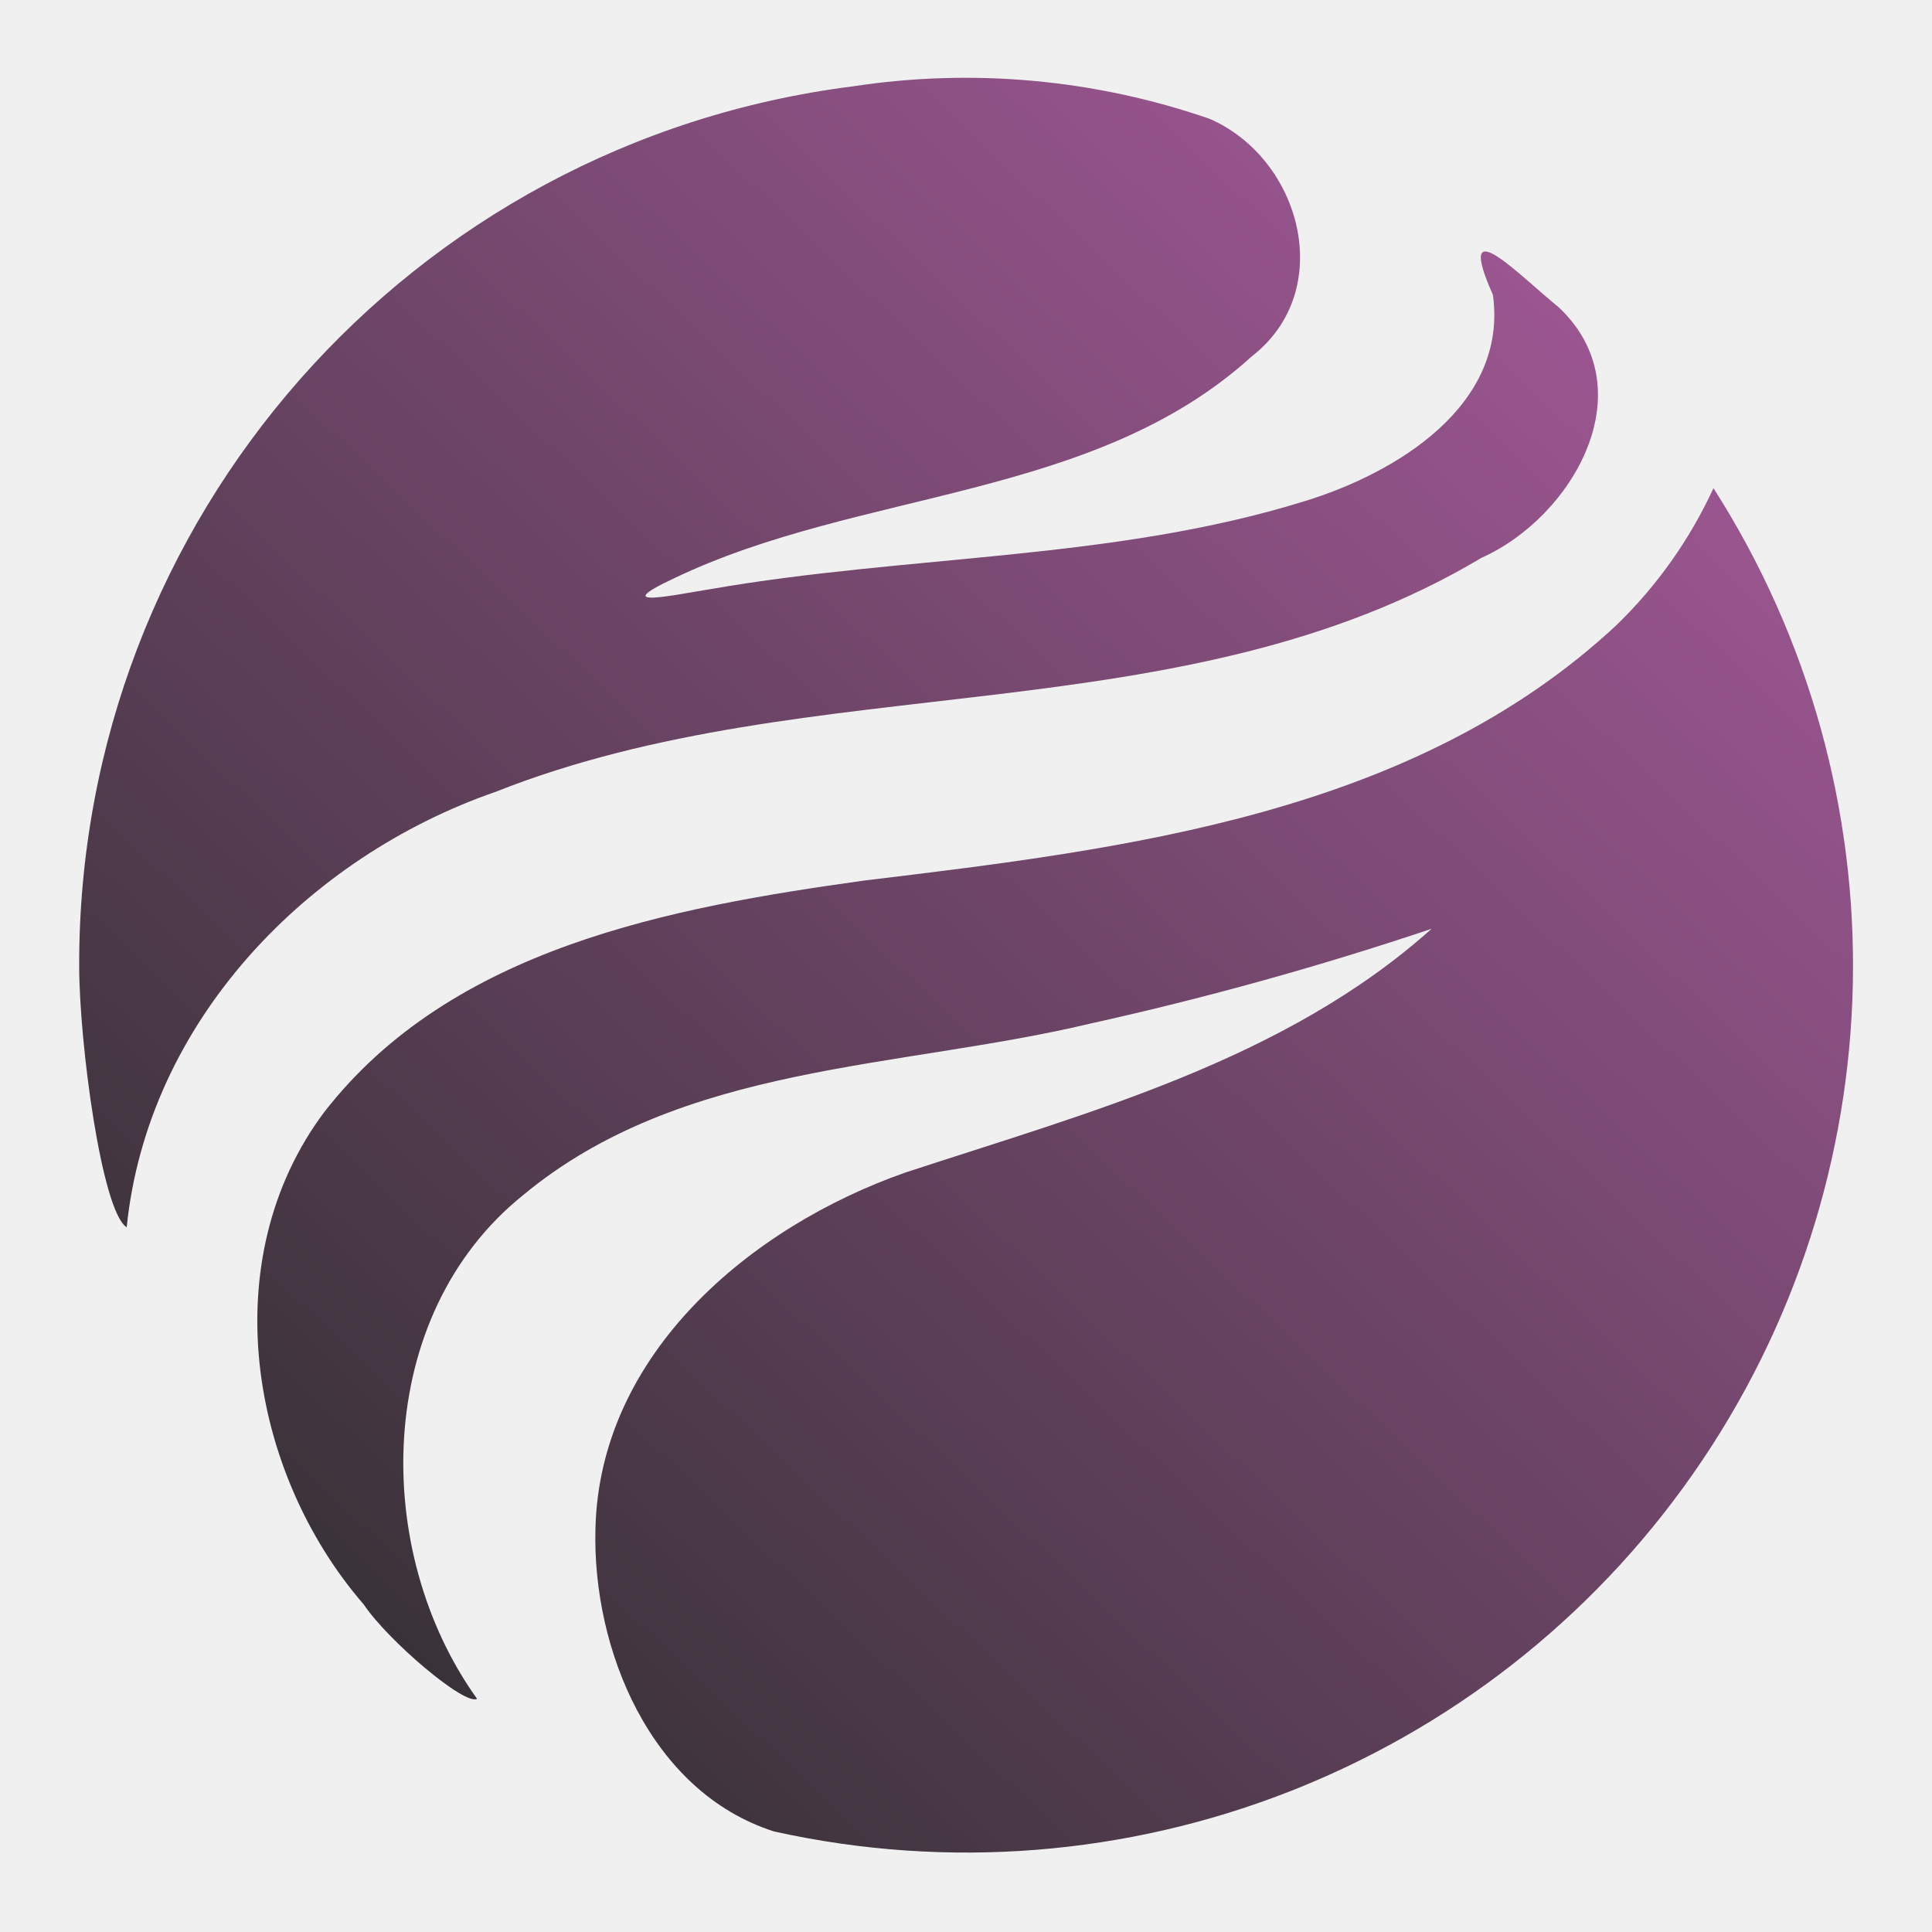
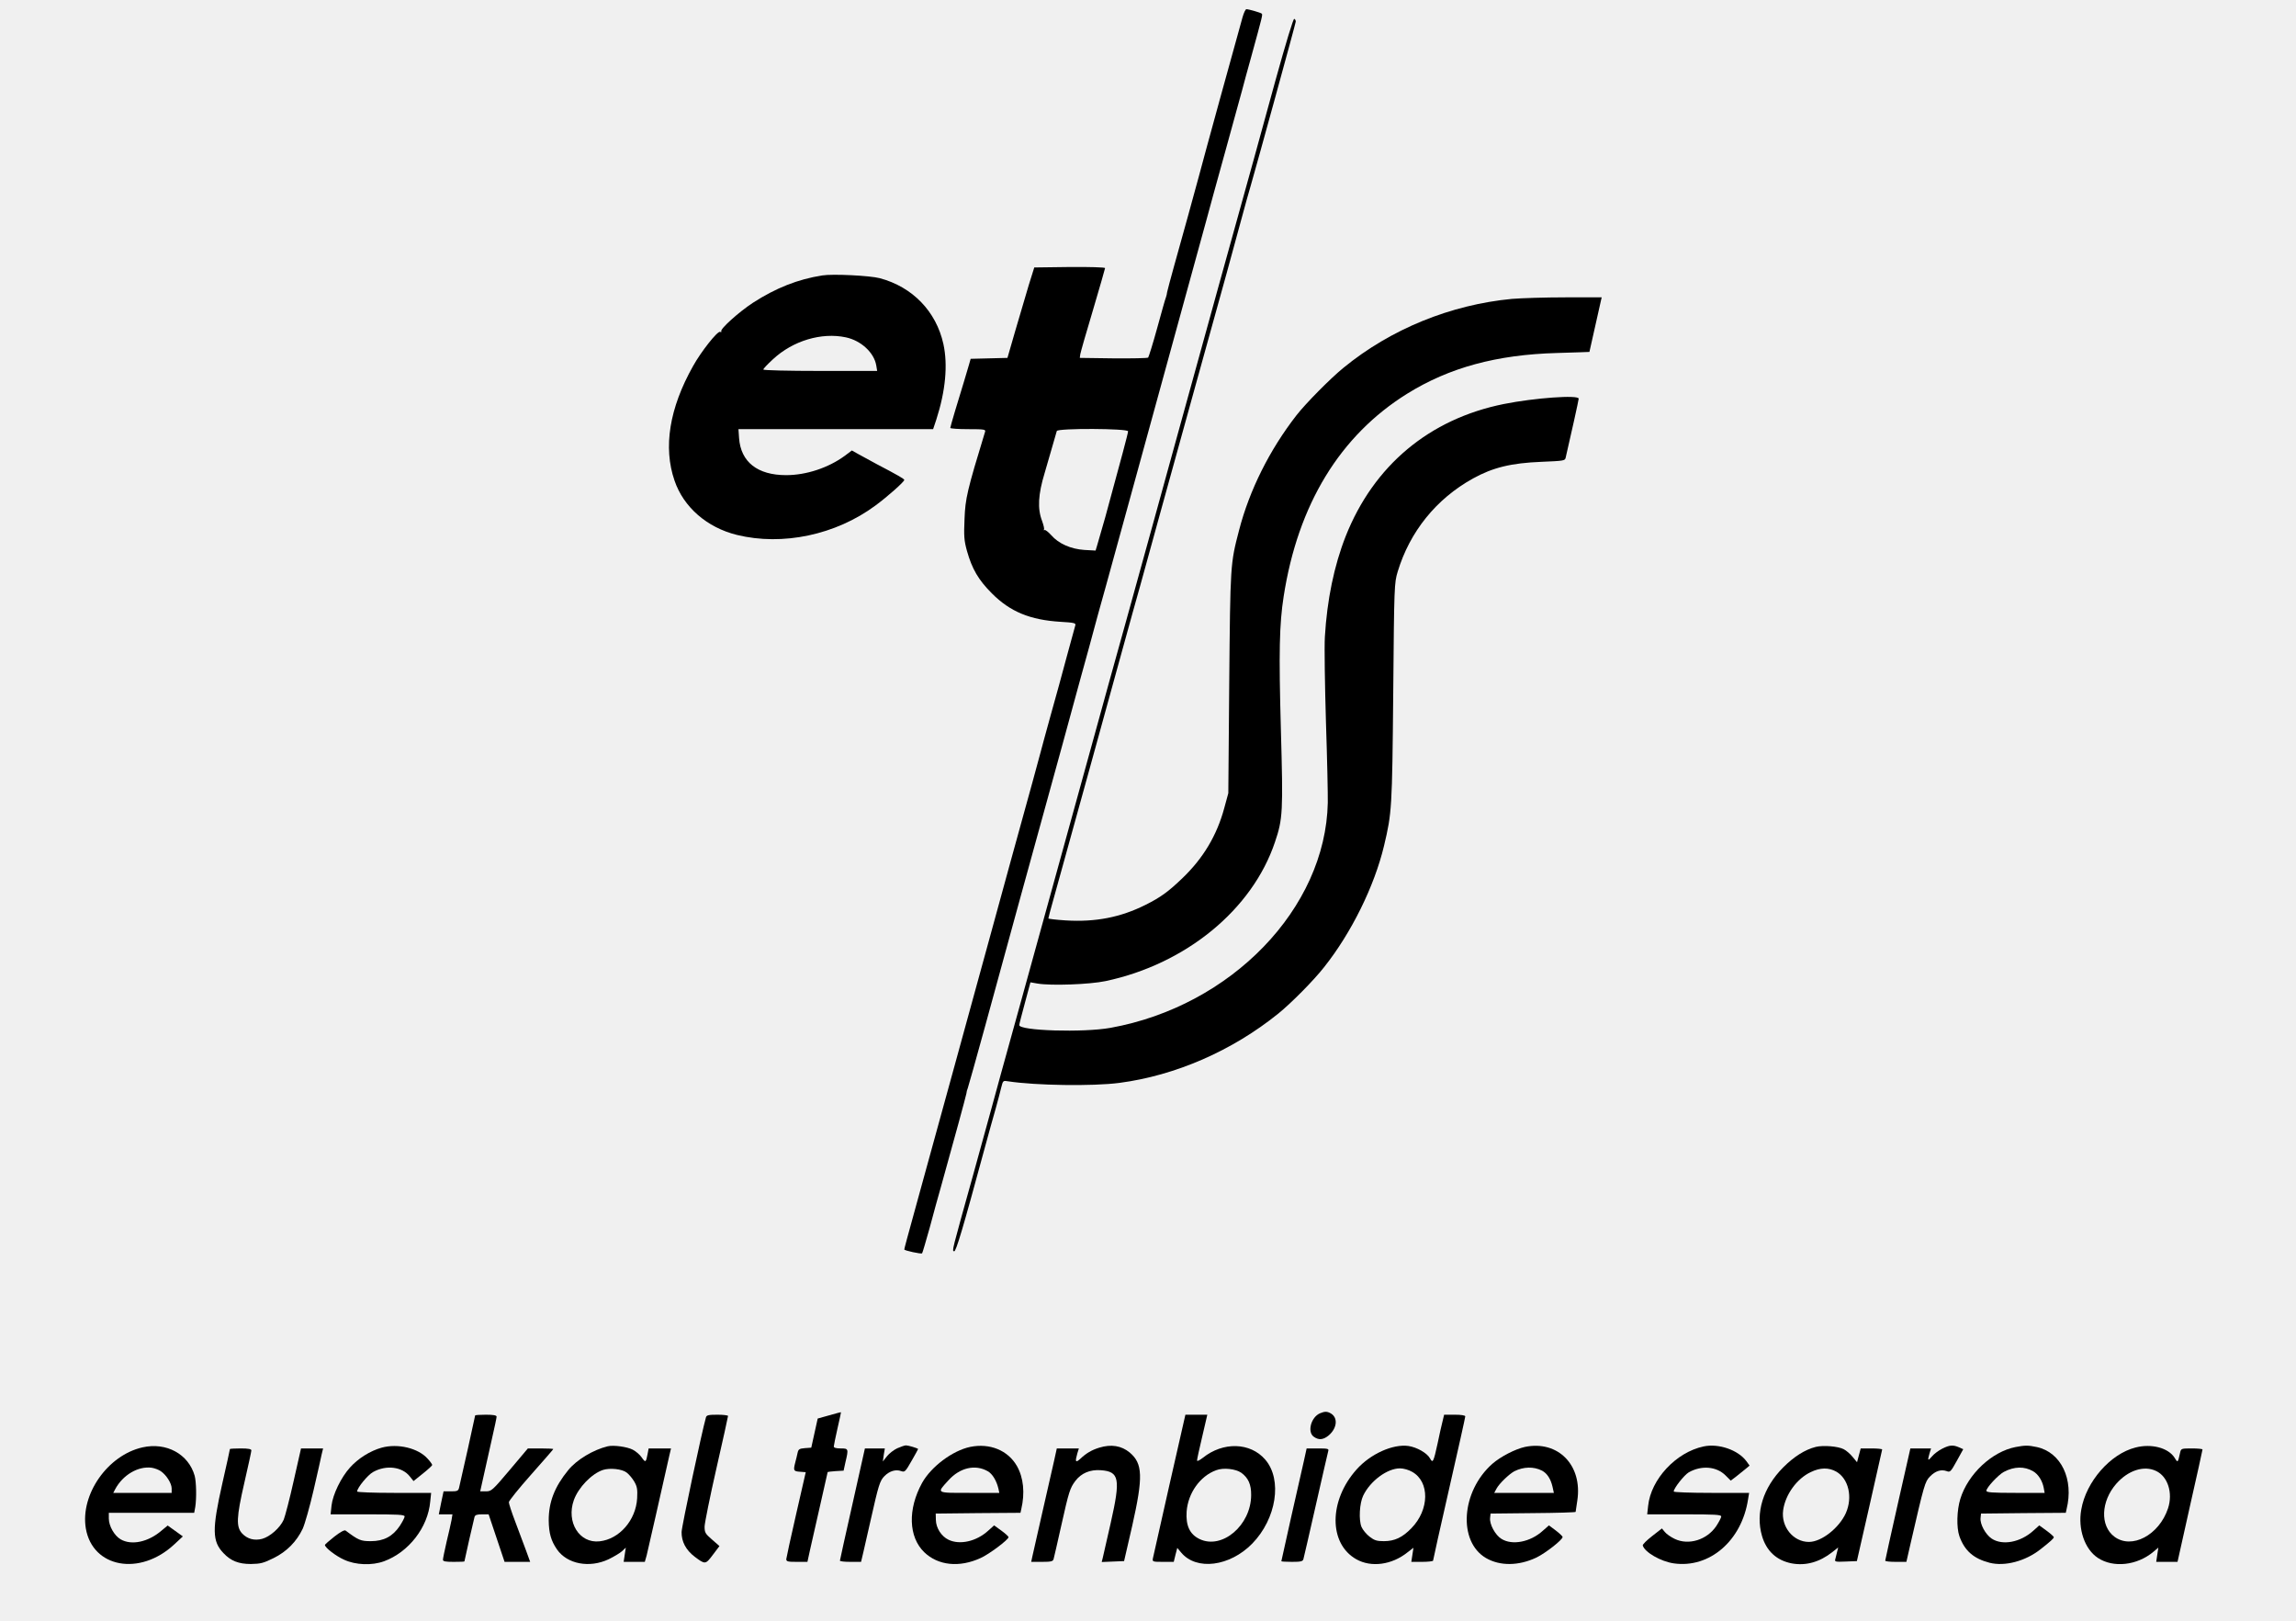
- <svg xmlns="http://www.w3.org/2000/svg" xmlns:xlink="http://www.w3.org/1999/xlink" viewBox="0 0 48.8 48.8">
-   <defs>
-     <style>
-             .favicon-top{
-                 fill:url(#linear-gradient);
-             }
-             .favicon-bottom{
-                 fill:url(#linear-gradient-2);
-             }
- 
-             @media (prefers-color-scheme: dark) {
-             .favicon-top, .favicon-bottom {
-                 fill: #fff;
-                 }
-             }
-         </style>
-     <linearGradient id="linear-gradient" x1="49.93" y1="6.95" x2="10.14" y2="49.01" gradientUnits="userSpaceOnUse">
-       <stop offset="0" stop-color="#ac5ca0" />
-       <stop offset="1" stop-color="#2e2e2e" />
-     </linearGradient>
-     <linearGradient id="linear-gradient-2" x1="38.05" y1="-4.29" x2="-1.74" y2="37.77" xlink:href="#linear-gradient" />
-   </defs>
-   <path class="favicon-bottom" d="M43.28,12.33A22.4,22.4,0,0,1,19.55,46.26c-3.12-1-4.59-4.6-4.51-7.64.1-4.43,3.92-7.63,7.82-9,4.62-1.52,9.58-2.83,13.3-6.16a84.41,84.41,0,0,1-8.6,2.39c-4.85,1.16-10.33,1-14.35,4.34-3.79,3.05-3.83,9-1.16,12.72-.31.18-2.25-1.47-2.86-2.38-2.91-3.36-3.78-8.73-1-12.44,3.22-4.15,8.76-5.17,13.65-5.85,6.63-.8,13.87-1.67,19-6.46A11.51,11.51,0,0,0,43.28,12.33Z" />
-   <path class="favicon-top" d="M2,24.4A22.35,22.35,0,0,1,21.55,2.18a18.85,18.85,0,0,1,9,.82c2.31,1,3.22,4.33,1.07,6-4,3.64-9.89,3.35-14.6,5.61-1.71.8.08.4.93.27,5-.87,10.17-.72,15-2.22,2.32-.71,5.14-2.42,4.76-5.21-1-2.25.69-.47,1.66.31,2.21,2.08.36,5.3-1.95,6.33C29.87,18.6,20.54,16.82,12.52,20,7.76,21.65,3.73,25.8,3.2,31,2.57,30.61,2,26.34,2,24.39Z" />
+ <svg xmlns="http://www.w3.org/2000/svg" version="1.0" width="1498pt" height="1057pt" viewBox="0 0 1498 1057" preserveAspectRatio="xMidYMid meet">
+   <g transform="translate(0,1057) scale(0.1,-0.1)" fill="#000000" stroke="none">
+     <path d="M8107 10458 c-39 -138 -260 -941 -285 -1038 -26 -97 -111 -405 -163 -590 -22 -80 -42 -154 -44 -165 -1 -11 -5 -27 -8 -35 -4 -8 -29 -98 -57 -200 -28 -102 -55 -188 -59 -193 -4 -4 -106 -6 -227 -5 l-219 3 3 23 c2 13 39 143 83 289 43 146 79 270 79 274 0 5 -100 8 -231 7 l-231 -3 -36 -115 c-19 -63 -58 -196 -87 -295 l-52 -180 -120 -3 -120 -3 -12 -42 c-13 -45 -42 -142 -91 -302 -16 -54 -30 -103 -30 -107 0 -4 52 -8 116 -8 106 0 116 -2 111 -17 -117 -383 -129 -436 -134 -568 -5 -113 -3 -141 16 -210 33 -117 75 -189 162 -276 119 -120 250 -174 450 -186 85 -5 99 -8 95 -22 -3 -9 -27 -99 -55 -201 -27 -102 -75 -277 -107 -390 -31 -113 -60 -218 -64 -235 -7 -30 -69 -253 -195 -710 -36 -132 -93 -339 -126 -460 -81 -297 -407 -1482 -474 -1725 -80 -290 -95 -346 -95 -352 0 -7 110 -31 116 -25 3 3 25 79 50 168 24 90 57 211 74 269 84 301 162 587 165 605 1 11 5 27 9 35 3 8 54 188 112 400 58 212 162 590 230 840 69 250 149 543 179 650 29 107 74 269 99 360 25 91 77 282 116 425 40 143 78 283 85 310 7 28 43 158 80 290 36 132 111 402 165 600 208 758 272 991 365 1330 53 193 109 397 125 455 15 58 72 263 125 455 53 193 103 373 110 400 7 28 34 127 60 220 72 262 74 270 67 276 -8 7 -85 29 -100 29 -6 0 -17 -24 -25 -52z m-747 -2702 c0 -13 -45 -180 -149 -561 -23 -82 -47 -165 -53 -184 l-10 -33 -73 4 c-89 6 -168 41 -216 96 -18 20 -38 36 -43 34 -6 -2 -8 -1 -5 3 4 3 -2 28 -12 56 -31 80 -26 173 17 314 19 66 44 152 55 190 11 39 22 76 24 83 7 19 465 17 465 -2z" />
+     <path d="M8321 10043 c-62 -224 -125 -455 -141 -513 -59 -210 -383 -1381 -490 -1770 -100 -365 -245 -888 -341 -1235 -55 -198 -106 -382 -114 -410 -7 -27 -61 -223 -120 -435 -59 -212 -142 -513 -185 -670 -43 -157 -163 -589 -265 -960 -103 -371 -193 -697 -200 -725 -8 -27 -58 -212 -113 -410 -146 -524 -141 -503 -127 -509 12 -4 58 151 197 664 28 102 61 223 75 270 13 47 29 107 35 133 12 48 12 48 47 42 177 -27 550 -33 725 -10 365 48 735 209 1036 452 83 67 232 217 299 303 178 224 328 528 391 792 51 215 53 241 60 998 6 704 7 716 29 790 79 261 251 475 491 608 130 72 249 101 448 109 144 6 153 7 157 27 33 141 85 376 85 385 0 26 -290 5 -489 -35 -486 -98 -848 -401 -1031 -862 -76 -193 -122 -417 -136 -657 -4 -66 0 -316 7 -555 8 -239 13 -477 12 -527 -14 -690 -630 -1327 -1418 -1469 -178 -32 -595 -19 -595 18 0 6 17 71 37 145 l36 134 46 -8 c89 -15 339 -6 444 16 524 111 957 466 1105 906 52 153 54 198 39 735 -14 506 -10 688 18 868 93 601 368 1051 807 1324 274 170 583 254 976 265 116 3 212 7 212 7 0 2 60 267 75 334 l5 22 -237 0 c-131 0 -287 -5 -348 -10 -401 -38 -791 -197 -1099 -449 -86 -70 -246 -232 -307 -310 -175 -225 -307 -488 -375 -751 -57 -219 -57 -221 -64 -995 l-6 -720 -27 -99 c-48 -177 -137 -326 -274 -457 -91 -87 -140 -123 -240 -173 -162 -81 -326 -113 -520 -101 -62 4 -113 10 -113 13 0 4 14 57 31 117 17 61 52 189 79 285 27 96 96 348 155 560 59 212 142 516 186 675 44 160 88 319 98 355 27 94 46 163 191 690 72 261 171 619 220 795 188 676 254 916 296 1073 24 90 53 193 64 230 37 127 293 1057 294 1071 0 8 -4 16 -10 18 -6 2 -54 -155 -123 -404z" />
+     <path d="M5365 8773 c-160 -25 -303 -82 -452 -178 -92 -60 -216 -172 -207 -186 3 -5 -1 -7 -8 -4 -17 6 -124 -129 -176 -223 -155 -275 -196 -531 -121 -748 59 -173 212 -306 407 -354 298 -73 645 0 904 192 80 59 188 155 188 167 0 6 -44 32 -180 103 -47 25 -102 55 -123 67 l-39 22 -48 -36 c-106 -77 -249 -125 -381 -125 -187 0 -296 86 -307 242 l-4 58 635 0 635 0 21 63 c60 186 76 356 46 493 -47 212 -201 372 -415 429 -64 17 -308 29 -375 18z m154 -404 c99 -21 184 -100 198 -183 l6 -36 -372 0 c-209 0 -371 4 -371 9 0 5 28 35 63 67 130 121 317 177 476 143z" />
+     <path d="M5410 1336 l-75 -21 -21 -95 -21 -95 -41 -3 c-36 -3 -43 -7 -48 -30 -3 -15 -10 -43 -15 -62 -14 -54 -12 -59 29 -62 l39 -3 -63 -275 c-35 -151 -63 -283 -64 -292 0 -16 10 -18 69 -18 l69 0 17 78 c9 42 39 173 66 291 27 117 49 215 49 217 0 1 23 4 52 6 l52 3 12 55 c21 88 20 90 -31 90 -29 0 -45 4 -45 13 0 6 11 59 24 117 13 58 24 106 23 106 -1 1 -36 -8 -77 -20z" />
+     <path d="M8614 1350 c-60 -24 -87 -123 -42 -154 32 -23 62 -20 97 9 56 48 62 118 11 145 -22 12 -37 12 -66 0z" />
+     <path d="M3100 1335 c0 -5 -89 -406 -105 -472 -5 -20 -12 -23 -53 -23 l-48 0 -16 -75 -15 -75 45 0 44 0 -6 -37 c-4 -21 -18 -84 -32 -141 -13 -57 -24 -110 -24 -118 0 -11 16 -14 70 -14 39 0 70 1 70 3 0 5 61 273 66 290 4 13 16 17 49 17 l43 0 52 -155 52 -155 84 0 83 0 -28 77 c-16 43 -47 127 -70 187 -23 60 -41 116 -41 125 0 9 65 90 145 180 80 90 145 165 145 167 0 2 -37 4 -83 4 l-83 0 -118 -140 c-113 -134 -120 -140 -156 -140 l-37 0 23 103 c12 56 36 163 53 237 17 74 31 140 31 147 0 9 -20 13 -70 13 -38 0 -70 -2 -70 -5z" />
+     <path d="M4606 1323 c-27 -95 -158 -710 -159 -748 -1 -63 28 -118 86 -162 68 -51 70 -51 118 13 l43 57 -48 42 c-45 39 -49 46 -49 86 1 24 35 194 77 378 42 184 76 338 76 343 0 4 -31 8 -69 8 -58 0 -71 -3 -75 -17z" />
+     <path d="M7630 883 c-57 -252 -105 -468 -108 -480 -4 -22 -2 -23 66 -23 l70 0 11 45 12 46 26 -31 c99 -118 316 -91 463 59 158 162 198 417 85 548 -97 113 -275 118 -407 12 -22 -17 -38 -25 -38 -17 0 7 15 77 34 156 l33 142 -71 0 -72 0 -104 -457z m469 78 c45 -33 65 -76 64 -146 -1 -197 -190 -357 -337 -286 -64 31 -90 88 -84 179 9 121 88 232 193 270 47 18 127 9 164 -17z" />
+     <path d="M9412 1298 c-6 -24 -21 -88 -32 -143 -27 -124 -32 -134 -50 -100 -19 35 -86 73 -141 81 -102 14 -248 -52 -338 -153 -182 -203 -183 -484 -2 -586 97 -55 232 -37 334 45 l39 30 -7 -46 -7 -46 71 0 c39 0 71 4 71 8 0 5 47 216 105 470 58 253 105 465 105 471 0 7 -27 11 -69 11 l-69 0 -10 -42z m-198 -331 c115 -65 112 -247 -5 -367 -59 -61 -110 -85 -180 -85 -46 0 -62 5 -93 29 -21 16 -45 45 -53 64 -19 46 -13 154 11 204 46 96 157 178 240 178 24 0 58 -10 80 -23z" />
+     <path d="M930 1127 c-228 -51 -407 -308 -370 -529 44 -257 353 -313 577 -104 l56 52 -50 36 -49 35 -40 -33 c-87 -75 -196 -98 -267 -57 -41 24 -77 87 -77 136 l0 37 279 0 278 0 7 38 c9 57 7 163 -4 204 -40 141 -184 220 -340 185z m120 -156 c37 -26 70 -80 70 -112 l0 -29 -190 0 -191 0 12 23 c50 94 150 153 239 141 19 -3 46 -13 60 -23z" />
+     <path d="M2490 1125 c-75 -21 -153 -70 -206 -129 -59 -65 -113 -177 -121 -249 l-6 -57 242 0 c199 0 241 -2 241 -14 0 -7 -15 -36 -32 -62 -46 -68 -104 -99 -189 -99 -66 0 -80 6 -164 69 -7 6 -33 -8 -73 -39 -34 -27 -62 -51 -62 -55 0 -17 71 -72 125 -96 75 -35 182 -39 261 -10 160 59 286 220 301 389 l6 57 -242 0 c-133 0 -241 4 -241 9 0 23 69 108 104 127 85 48 190 35 240 -29 l24 -30 61 49 c34 27 61 52 61 56 0 4 -13 23 -30 41 -61 69 -194 101 -300 72z" />
+     <path d="M3965 1134 c-95 -23 -203 -88 -258 -156 -89 -109 -127 -208 -127 -327 1 -84 15 -133 54 -190 67 -96 212 -123 337 -64 35 17 75 41 88 53 l24 23 -7 -46 -7 -47 69 0 69 0 12 42 c8 35 105 456 149 656 l10 42 -73 0 -73 0 -7 -37 c-10 -55 -14 -57 -38 -22 -12 18 -39 41 -59 51 -37 19 -125 31 -163 22z m123 -171 c15 -11 37 -37 50 -59 19 -33 22 -50 19 -109 -8 -143 -116 -267 -245 -281 -132 -15 -219 125 -168 269 30 83 117 173 191 197 45 14 123 6 153 -17z" />
+     <path d="M5854 1121 c-22 -10 -53 -34 -67 -52 l-27 -34 6 43 7 42 -65 0 -65 0 -81 -362 c-45 -200 -82 -366 -82 -370 0 -5 31 -8 69 -8 l69 0 16 68 c8 37 29 128 46 202 52 231 60 259 91 290 33 33 74 45 109 32 23 -8 27 -4 67 66 24 42 43 76 43 78 0 5 -64 24 -79 24 -9 0 -34 -9 -57 -19z" />
+     <path d="M6330 1130 c-115 -24 -255 -129 -314 -235 -94 -171 -89 -352 14 -452 90 -87 229 -102 368 -38 56 25 182 120 182 136 0 5 -21 24 -47 43 l-47 34 -39 -35 c-77 -70 -185 -94 -258 -59 -47 22 -82 77 -83 129 l-1 42 276 3 277 2 5 23 c25 106 15 206 -28 282 -59 103 -177 151 -305 125z m115 -159 c30 -17 57 -62 69 -113 l6 -28 -195 0 c-222 0 -215 -4 -137 82 75 83 175 106 257 59z" />
+     <path d="M7172 1125 c-49 -15 -85 -36 -124 -73 -31 -28 -35 -20 -19 36 l10 32 -72 0 -72 0 -18 -82 c-10 -46 -45 -198 -77 -338 -32 -140 -61 -270 -65 -287 l-7 -33 71 0 c58 0 71 3 75 18 3 9 25 107 50 218 50 224 57 245 92 292 39 51 96 75 166 70 121 -9 130 -55 65 -343 -25 -110 -48 -213 -52 -228 l-7 -28 73 3 73 3 53 230 c72 320 69 406 -16 478 -54 45 -121 56 -199 32z" />
+     <path d="M9950 1130 c-64 -14 -159 -63 -213 -110 -204 -180 -226 -507 -42 -615 91 -53 213 -52 329 3 60 29 171 116 171 134 0 5 -20 24 -45 43 l-44 33 -40 -35 c-81 -74 -200 -97 -270 -53 -40 24 -79 96 -74 137 l3 28 278 3 c152 1 277 5 277 8 0 3 5 36 11 74 35 230 -125 394 -341 350z m111 -155 c33 -18 56 -53 68 -104 l9 -41 -194 0 -195 0 15 28 c17 32 81 94 116 113 60 30 126 32 181 4z" />
+     <path d="M11115 1133 c-180 -38 -344 -214 -362 -388 l-6 -55 242 0 c199 0 241 -2 241 -14 0 -7 -15 -36 -32 -62 -61 -91 -181 -128 -272 -84 -25 12 -54 32 -64 45 l-19 23 -64 -50 c-35 -27 -63 -55 -61 -61 12 -44 118 -105 203 -117 233 -33 443 148 484 418 l7 42 -246 0 c-136 0 -246 4 -246 9 0 21 68 107 98 125 83 47 181 39 240 -20 l34 -34 32 24 c17 14 45 36 61 49 l30 25 -21 29 c-54 73 -181 117 -279 96z" />
+     <path d="M11847 1130 c-71 -18 -142 -63 -213 -134 -131 -132 -182 -296 -138 -447 29 -99 96 -160 194 -179 91 -17 181 8 264 73 l39 31 -7 -29 c-4 -17 -9 -38 -12 -48 -5 -16 1 -18 68 -15 l73 3 82 360 c45 198 82 363 83 368 0 4 -32 7 -70 7 l-70 0 -12 -45 -12 -45 -29 35 c-16 20 -42 42 -58 50 -36 19 -133 27 -182 15z m133 -161 c81 -46 109 -167 63 -271 -44 -97 -159 -188 -241 -188 -102 0 -183 99 -168 207 14 102 90 207 181 249 62 30 116 30 165 3z" />
+     <path d="M12673 1119 c-24 -12 -54 -34 -68 -51 -27 -32 -30 -29 -16 20 l10 32 -68 0 -67 0 -82 -362 c-45 -200 -82 -366 -82 -370 0 -5 31 -8 69 -8 l69 0 27 118 c89 387 94 405 127 439 35 36 72 48 109 35 22 -9 27 -4 66 67 l42 76 -27 12 c-39 17 -61 16 -109 -8z" />
+     <path d="M13150 1129 c-154 -30 -310 -176 -360 -338 -23 -74 -26 -187 -6 -244 34 -95 93 -146 197 -173 99 -25 233 10 332 88 65 51 87 71 87 79 0 4 -21 23 -47 42 l-48 35 -39 -35 c-84 -76 -202 -98 -272 -51 -40 27 -77 95 -72 135 l3 28 276 3 277 2 5 23 c49 196 -36 372 -194 406 -57 12 -76 12 -139 0z m115 -158 c33 -19 60 -61 69 -108 l6 -33 -190 0 c-154 0 -190 3 -190 14 0 20 78 104 114 123 68 36 134 37 191 4z" />
+     <path d="M13933 1126 c-164 -41 -323 -223 -354 -405 -23 -127 23 -259 108 -315 101 -67 256 -50 363 40 l32 27 -7 -46 -7 -47 69 0 70 0 81 363 c45 199 82 365 82 370 0 4 -31 7 -70 7 -68 0 -70 -1 -76 -27 -15 -68 -15 -68 -36 -34 -41 65 -151 94 -255 67z m134 -153 c77 -36 111 -144 78 -244 -58 -175 -238 -270 -351 -184 -93 71 -87 229 13 344 77 88 181 122 260 84z" />
+     <path d="M1500 1116 c0 -3 -22 -105 -50 -227 -67 -298 -66 -375 8 -452 48 -51 99 -71 179 -71 63 1 82 6 147 38 86 42 151 108 191 192 14 31 46 144 71 252 25 108 49 214 53 235 l9 37 -72 0 -72 0 -48 -212 c-26 -117 -56 -231 -65 -253 -23 -52 -89 -111 -141 -125 -50 -13 -96 -1 -130 35 -40 43 -38 104 14 330 25 109 46 205 46 212 0 9 -19 13 -70 13 -38 0 -70 -2 -70 -4z" />
+     <path d="M8507 1038 c-10 -46 -48 -211 -83 -366 -35 -156 -64 -286 -64 -288 0 -2 31 -4 69 -4 58 0 71 3 75 18 3 9 39 168 81 352 42 184 78 343 81 353 5 15 -3 17 -68 17 l-73 0 -18 -82z" />
+   </g>
</svg>
